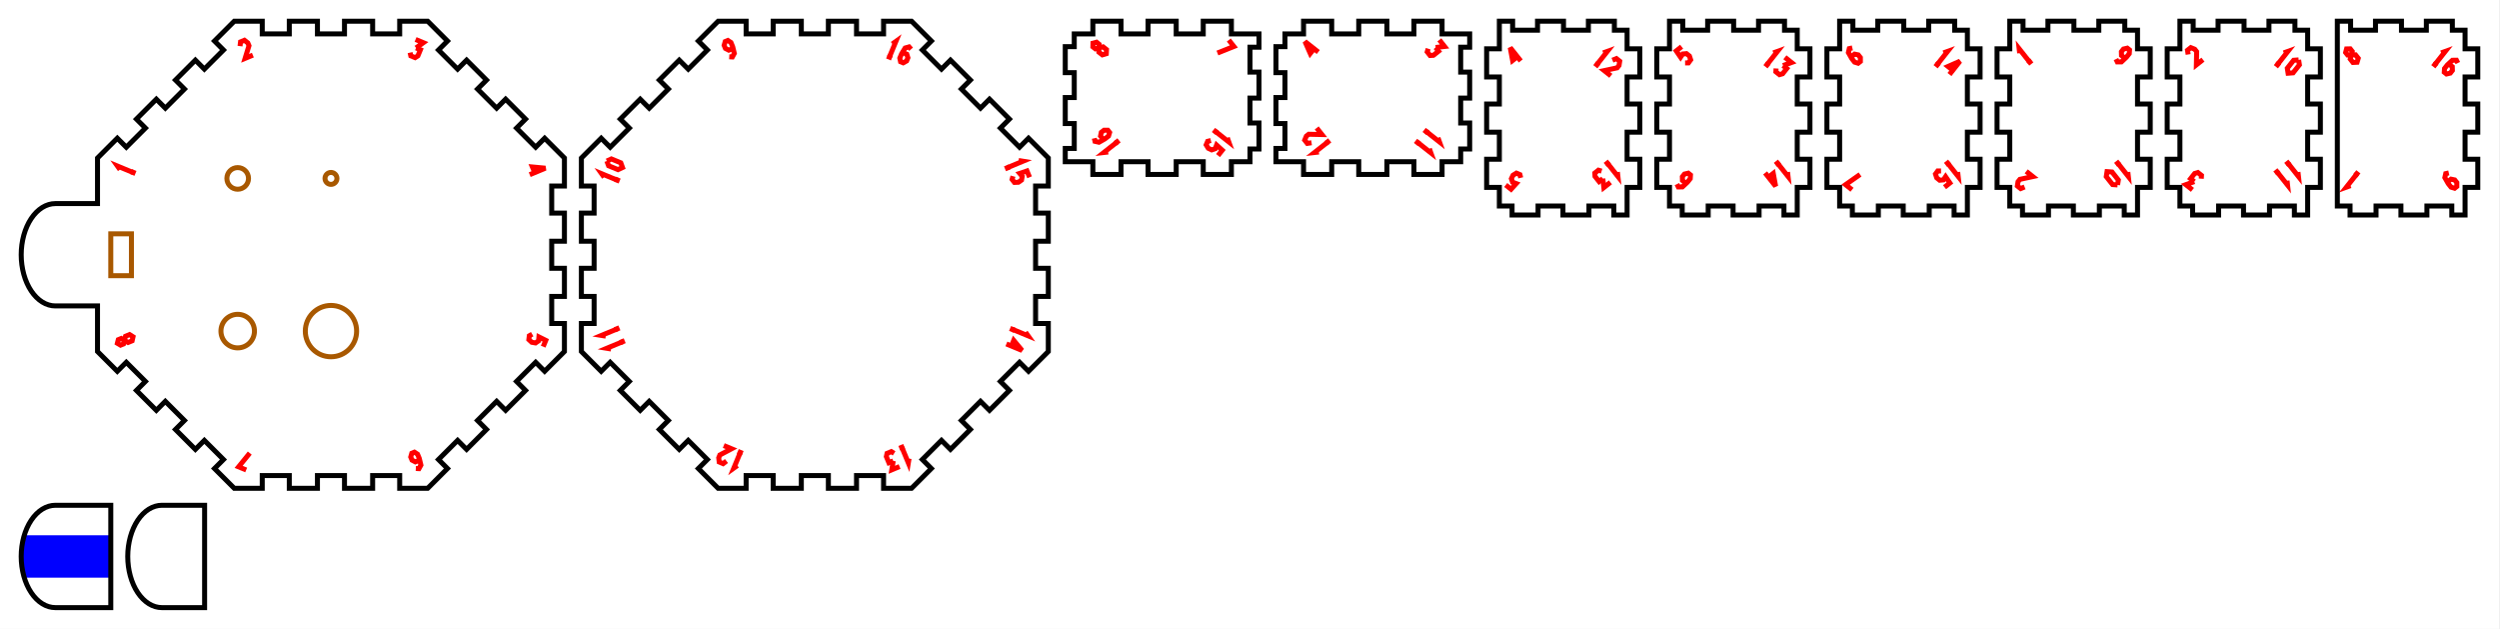
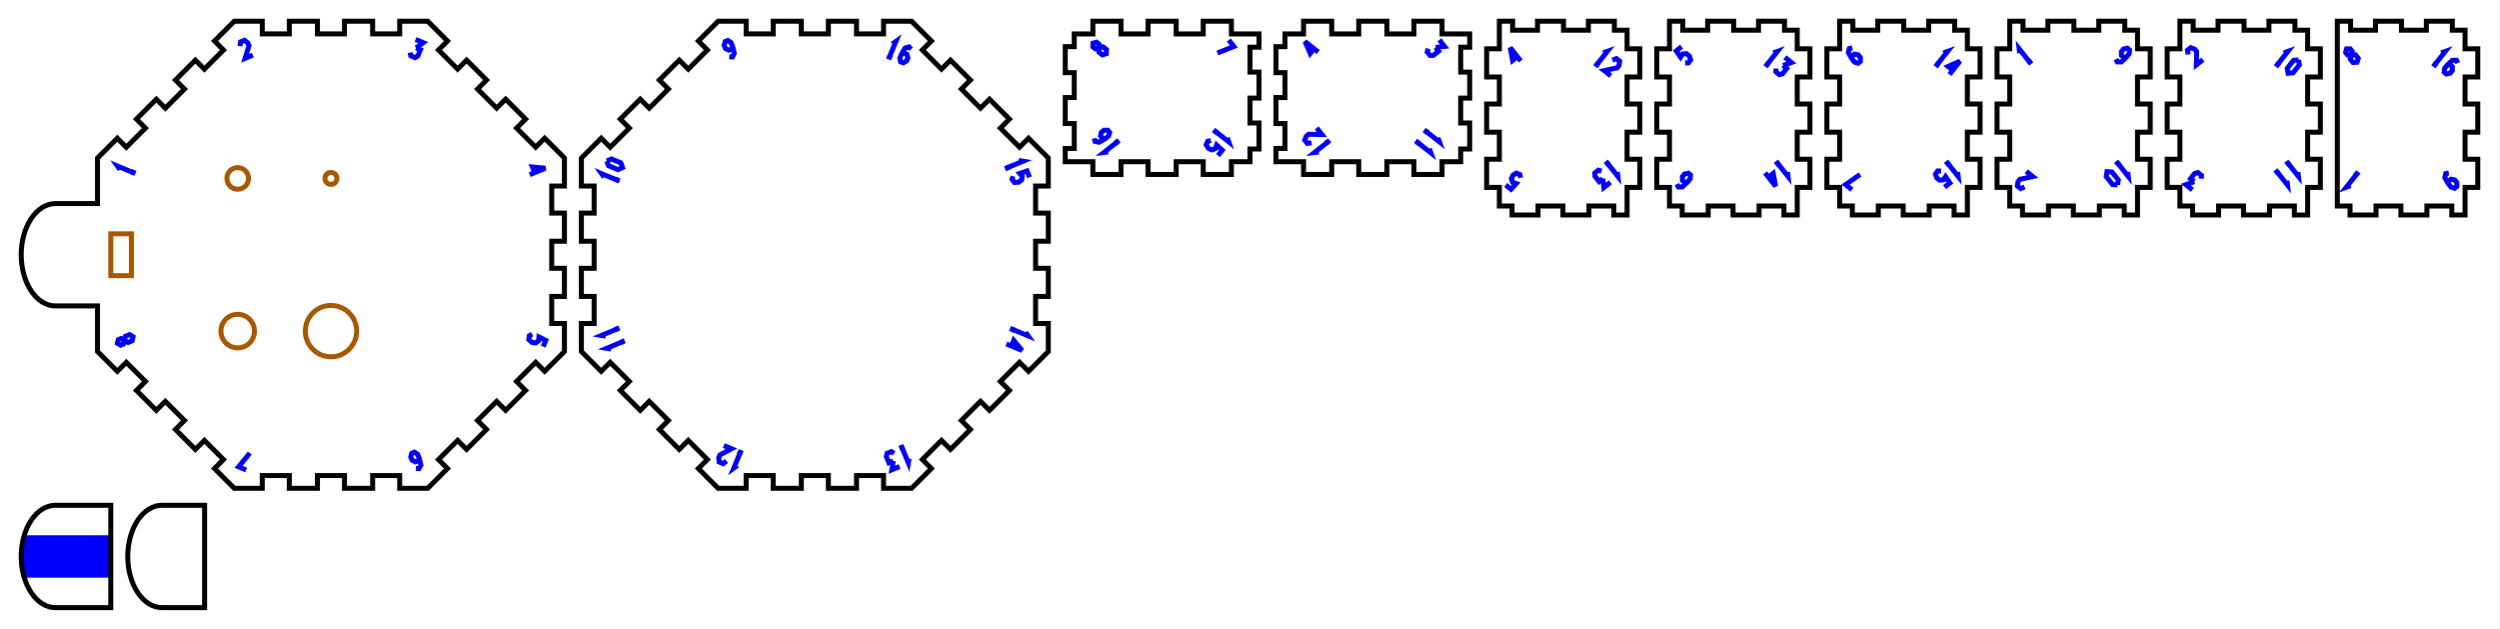
<svg xmlns="http://www.w3.org/2000/svg" width="589.43mm" height="148.26mm" viewBox="0 0 589.43 148.26">
  <rect x="0.0" y="0.0" width="589.43" height="148.26" fill="#ffffff" />
  <g fill="#0000ff" stroke="none">
    <path d="M 26.065,126.195 L 26.065,136.195 L 5.793,136.195 L 5.706,135.900 L 5.624,135.602 L 5.548,135.301 L 5.477,134.996 L 5.412,134.689 L 5.352,134.380 L 5.298,134.068 L 5.249,133.754 L 5.206,133.438 L 5.169,133.121 L 5.137,132.802 L 5.111,132.482 L 5.091,132.161 L 5.077,131.839 L 5.068,131.517 L 5.065,131.195 L 5.068,130.873 L 5.077,130.551 L 5.091,130.229 L 5.111,129.908 L 5.137,129.588 L 5.169,129.269 L 5.206,128.952 L 5.249,128.636 L 5.298,128.322 L 5.352,128.010 L 5.412,127.701 L 5.477,127.394 L 5.548,127.089 L 5.624,126.788 L 5.706,126.490 L 5.793,126.195 Z" />
  </g>
-   <g fill="none" stroke="#ff0000" stroke-width="1.179">
+   <g fill="none" stroke="#0000ff" stroke-width="1.179">
    <path d="M 56.617,10.877 L 56.738,9.874 L 57.655,9.494 L 58.450,10.118 L 58.725,10.783 L 57.811,13.759 L 59.644,13.000" />
    <path d="M 98.017,9.305 L 99.850,10.064 L 98.130,11.300" />
    <path d="M 98.130,11.300 L 99.161,11.727 L 98.564,13.168 L 97.907,13.589 L 96.899,13.171 L 96.731,12.409" />
    <path d="M 124.940,41.186 L 128.636,39.655 L 125.572,39.367 L 126.331,41.200" />
    <path d="M 128.114,81.735 L 128.730,80.246 L 127.115,79.443 L 127.041,80.352 L 126.313,80.855 L 125.424,80.702 L 124.735,80.067 L 124.845,79.174 L 125.526,78.784" />
    <path d="M 98.078,110.454 L 98.819,110.493 L 99.277,109.654 L 98.893,108.081 L 98.480,107.083 L 97.746,106.608 L 97.128,106.864 L 96.876,107.748 L 97.182,108.487 L 97.970,108.897 L 98.703,108.593 L 98.893,108.081" />
    <path d="M 58.067,110.806 L 56.280,110.066 L 58.911,106.826" />
    <path d="M 29.347,80.245 L 29.133,81.085 L 28.430,81.376 L 27.684,80.933 L 27.899,80.093 L 28.601,79.802 L 29.347,80.245 L 30.205,80.748 L 31.166,80.350 L 31.380,79.403 L 30.559,78.884 L 29.598,79.282 L 29.347,80.245" />
    <path d="M 28.307,39.992 L 27.703,39.151 L 31.399,40.682" />
    <path d="M 31.171,41.231 L 31.645,40.086" />
    <path d="M 172.002,13.388 L 172.743,13.427 L 173.201,12.588 L 172.817,11.015 L 172.404,10.017 L 171.670,9.542 L 171.052,9.798 L 170.800,10.682 L 171.106,11.421 L 171.894,11.831 L 172.627,11.527 L 172.817,11.015" />
    <path d="M 210.466,10.373 L 211.307,9.769 L 209.776,13.464" />
    <path d="M 209.226,13.236 L 210.372,13.711" />
    <path d="M 214.902,11.604 L 214.406,11.052 L 213.489,11.322 L 212.648,12.705 L 212.234,13.703 L 212.417,14.558 L 213.036,14.814 L 213.838,14.367 L 214.144,13.628 L 213.878,12.782 L 213.144,12.478 L 212.648,12.705" />
    <path d="M 240.252,37.847 L 241.274,38.014 L 237.579,39.545" />
    <path d="M 237.351,38.995 L 237.825,40.141" />
    <path d="M 242.843,41.801 L 242.226,40.311 L 240.515,40.886 L 241.106,41.580 L 240.947,42.452 L 240.210,42.972 L 239.274,43.010 L 238.720,42.300 L 238.926,41.544" />
    <path d="M 241.887,78.336 L 242.491,79.177 L 238.796,77.646" />
    <path d="M 239.024,77.096 L 238.549,78.242" />
    <path d="M 237.370,81.089 L 241.065,82.620 L 239.103,80.250 L 238.344,82.083" />
    <path d="M 214.413,108.122 L 214.246,109.144 L 212.715,105.449" />
    <path d="M 213.265,105.221 L 212.119,105.695" />
    <path d="M 212.178,110.001 L 210.345,110.760 L 210.687,108.670" />
    <path d="M 210.687,108.670 L 209.656,109.097 L 209.059,107.656 L 209.226,106.894 L 210.235,106.476 L 210.892,106.897" />
    <path d="M 173.924,109.757 L 173.083,110.361 L 174.614,106.666" />
    <path d="M 175.164,106.894 L 174.018,106.419" />
    <path d="M 171.352,108.692 L 170.557,109.315 L 169.640,108.935 L 169.519,107.933 L 169.794,107.267 L 172.546,105.809 L 170.713,105.050" />
    <path d="M 144.138,82.283 L 143.116,82.116 L 146.811,80.585" />
    <path d="M 147.039,81.135 L 146.565,79.989" />
    <path d="M 142.882,79.253 L 141.861,79.085 L 145.556,77.555" />
    <path d="M 145.784,78.105 L 145.309,76.959" />
    <path d="M 142.503,41.794 L 141.899,40.953 L 145.594,42.484" />
    <path d="M 145.366,43.034 L 145.841,41.888" />
    <path d="M 143.135,37.968 L 144.206,37.473 L 146.423,38.391 L 146.830,39.499 L 145.759,39.995 L 143.542,39.077 L 143.135,37.968" />
    <path d="M 259.211,11.295 L 258.372,11.517 L 257.776,11.046 L 257.798,10.179 L 258.637,9.957 L 259.233,10.428 L 259.211,11.295 L 259.190,12.290 L 260.006,12.934 L 260.937,12.659 L 260.990,11.689 L 260.174,11.044 L 259.211,11.295" />
    <path d="M 289.831,9.440 L 291.030,10.957 L 287.153,12.503" />
    <path d="M 289.480,32.489 L 289.832,33.463 L 286.693,30.983" />
    <path d="M 287.062,30.516 L 286.294,31.489" />
    <path d="M 287.291,36.679 L 288.291,35.414 L 286.955,34.201 L 286.637,35.055 L 285.799,35.342 L 284.985,34.952 L 284.495,34.153 L 284.844,33.323 L 285.605,33.134" />
    <path d="M 261.382,35.841 L 260.353,35.959 L 263.492,33.479" />
    <path d="M 263.861,33.946 L 263.092,32.973" />
    <path d="M 258.110,32.603 L 258.274,33.327 L 259.206,33.539 L 260.615,32.741 L 261.462,32.072 L 261.720,31.236 L 261.305,30.711 L 260.386,30.710 L 259.759,31.206 L 259.579,32.075 L 260.071,32.697 L 260.615,32.741" />
    <path d="M 310.938,12.270 L 307.799,9.790 L 309.042,12.605 L 310.272,11.048" />
    <path d="M 339.494,9.401 L 340.724,10.957 L 338.619,11.198" />
    <path d="M 338.619,11.198 L 339.311,12.073 L 338.087,13.040 L 337.308,13.087 L 336.632,12.231 L 336.857,11.484" />
    <path d="M 339.173,32.489 L 339.525,33.463 L 336.387,30.983" />
    <path d="M 336.756,30.516 L 335.987,31.489" />
    <path d="M 337.140,35.063 L 337.492,36.037 L 334.353,33.557" />
    <path d="M 334.722,33.090 L 333.954,34.063" />
    <path d="M 311.076,35.841 L 310.047,35.959 L 313.185,33.479" />
    <path d="M 313.554,33.946 L 312.786,32.973" />
    <path d="M 309.350,33.657 L 308.352,33.813 L 307.737,33.035 L 308.120,32.100 L 308.685,31.654 L 311.798,31.723 L 310.568,30.166" />
    <path d="M 358.695,14.370 L 356.215,11.231 L 356.773,14.257 L 358.330,13.027" />
    <path d="M 378.136,12.474 L 379.110,12.121 L 376.630,15.260" />
    <path d="M 376.163,14.891 L 377.136,15.660" />
    <path d="M 380.321,14.200 L 381.256,13.817 L 382.034,14.432 L 381.878,15.430 L 381.431,15.995 L 378.387,16.648 L 379.943,17.878" />
    <path d="M 381.488,40.571 L 381.606,41.600 L 379.126,38.461" />
    <path d="M 379.593,38.093 L 378.620,38.861" />
    <path d="M 379.849,42.988 L 378.293,44.218 L 378.052,42.114" />
    <path d="M 378.052,42.114 L 377.177,42.805 L 376.210,41.581 L 376.163,40.802 L 377.019,40.126 L 377.766,40.351" />
    <path d="M 355.145,43.617 L 356.410,44.616 L 357.623,43.281 L 356.768,42.962 L 356.482,42.125 L 356.872,41.311 L 357.671,40.820 L 358.500,41.170 L 358.689,41.931" />
    <path d="M 396.637,11.000 L 395.372,12.000 L 396.391,13.489 L 396.898,12.731 L 397.780,12.647 L 398.481,13.214 L 398.774,14.104 L 398.241,14.831 L 397.457,14.839" />
    <path d="M 418.266,12.474 L 419.240,12.121 L 416.760,15.260" />
    <path d="M 416.293,14.891 L 417.266,15.660" />
    <path d="M 420.996,13.509 L 422.553,14.739 L 420.561,15.460" />
    <path d="M 420.561,15.460 L 421.437,16.152 L 420.470,17.376 L 419.723,17.601 L 418.867,16.925 L 418.913,16.146" />
    <path d="M 421.618,40.571 L 421.736,41.600 L 419.256,38.461" />
    <path d="M 419.723,38.093 L 418.750,38.861" />
    <path d="M 416.332,40.772 L 418.812,43.910 L 418.254,40.884 L 416.698,42.114" />
    <path d="M 395.532,43.412 L 395.859,44.078 L 396.815,44.069 L 398.001,42.967 L 398.671,42.120 L 398.728,41.247 L 398.202,40.832 L 397.308,41.043 L 396.812,41.671 L 396.838,42.558 L 397.461,43.050 L 398.001,42.967" />
    <path d="M 436.907,11.298 L 436.183,11.462 L 435.972,12.394 L 436.769,13.803 L 437.438,14.650 L 438.274,14.908 L 438.799,14.493 L 438.801,13.574 L 438.305,12.946 L 437.436,12.766 L 436.813,13.258 L 436.769,13.803" />
    <path d="M 458.396,12.474 L 459.370,12.121 L 456.890,15.260" />
    <path d="M 456.423,14.891 L 457.396,15.660" />
    <path d="M 459.814,17.570 L 462.294,14.432 L 459.479,15.674 L 461.036,16.904" />
    <path d="M 461.748,40.571 L 461.866,41.600 L 459.386,38.461" />
    <path d="M 459.853,38.093 L 458.880,38.861" />
    <path d="M 458.650,44.141 L 459.915,43.142 L 458.896,41.652 L 458.389,42.410 L 457.507,42.495 L 456.806,41.927 L 456.514,41.037 L 457.046,40.310 L 457.830,40.303" />
    <path d="M 436.826,44.739 L 435.308,43.540 L 438.722,41.139" />
    <path d="M 476.372,12.536 L 476.255,11.508 L 478.735,14.646" />
    <path d="M 478.268,15.015 L 479.241,14.247" />
    <path d="M 499.084,13.934 L 499.411,14.600 L 500.367,14.591 L 501.553,13.489 L 502.223,12.642 L 502.280,11.769 L 501.754,11.354 L 500.860,11.565 L 500.364,12.193 L 500.390,13.080 L 501.013,13.572 L 501.553,13.489" />
    <path d="M 501.878,40.571 L 501.996,41.600 L 499.516,38.461" />
    <path d="M 499.983,38.093 L 499.010,38.861" />
    <path d="M 499.461,43.603 L 498.284,43.513 L 496.796,41.630 L 496.981,40.464 L 498.158,40.554 L 499.646,42.437 L 499.461,43.603" />
    <path d="M 477.540,44.080 L 476.605,44.463 L 475.827,43.848 L 475.983,42.850 L 476.430,42.285 L 479.474,41.631 L 477.918,40.401" />
    <path d="M 516.113,12.844 L 515.957,11.846 L 516.735,11.231 L 517.670,11.614 L 518.116,12.179 L 518.048,15.292 L 519.604,14.062" />
    <path d="M 538.656,12.474 L 539.630,12.121 L 537.150,15.260" />
    <path d="M 536.683,14.891 L 537.656,15.660" />
    <path d="M 542.165,14.124 L 542.350,15.290 L 540.862,17.173 L 539.685,17.263 L 539.500,16.097 L 540.988,14.214 L 542.165,14.124" />
    <path d="M 542.008,40.571 L 542.126,41.600 L 539.646,38.461" />
    <path d="M 540.113,38.093 L 539.140,38.861" />
    <path d="M 539.435,42.605 L 539.552,43.633 L 537.072,40.495" />
    <path d="M 537.539,40.126 L 536.566,40.895" />
    <path d="M 517.124,44.770 L 515.568,43.540 L 517.559,42.820" />
    <path d="M 517.559,42.820 L 516.684,42.128 L 517.651,40.904 L 518.398,40.678 L 519.254,41.355 L 519.207,42.134" />
    <path d="M 554.592,12.951 L 553.725,12.973 L 553.254,12.377 L 553.476,11.538 L 554.343,11.516 L 554.814,12.112 L 554.592,12.951 L 554.341,13.914 L 554.986,14.730 L 555.956,14.677 L 556.231,13.746 L 555.587,12.930 L 554.592,12.951" />
    <path d="M 575.786,12.474 L 576.760,12.121 L 574.280,15.260" />
    <path d="M 573.813,14.891 L 574.786,15.660" />
    <path d="M 579.719,14.867 L 579.392,14.201 L 578.436,14.211 L 577.250,15.312 L 576.580,16.160 L 576.523,17.032 L 577.048,17.447 L 577.942,17.236 L 578.438,16.608 L 578.412,15.721 L 577.790,15.229 L 577.250,15.312" />
    <path d="M 577.589,40.776 L 576.865,40.940 L 576.654,41.872 L 577.451,43.281 L 578.120,44.128 L 578.956,44.386 L 579.481,43.971 L 579.483,43.052 L 578.987,42.424 L 578.118,42.244 L 577.495,42.736 L 577.451,43.281" />
    <path d="M 554.411,43.772 L 553.437,44.124 L 555.917,40.986" />
    <path d="M 556.384,41.355 L 555.411,40.586" />
  </g>
  <g fill="none" stroke="#a85800" stroke-width="1.179">
    <path d="M 26.130,65.000 L 31.000,65.000 L 31.000,55.130 L 26.130,55.130 Z" />
    <circle cx="78.065" cy="42.065" r="1.408" />
    <circle cx="56.065" cy="42.065" r="2.552" />
    <circle cx="56.065" cy="78.065" r="3.955" />
    <circle cx="78.065" cy="78.065" r="6.051" />
  </g>
  <g fill="none" stroke="#000000" stroke-width="1.179">
    <path d="M 55.256,5.000 L 61.857,5.000 L 61.857,8.000 L 68.236,8.000 L 68.236,5.000 L 74.875,5.000 L 74.875,8.000 L 81.255,8.000 L 81.255,5.000 L 87.894,5.000 L 87.894,8.000 L 94.273,8.000 L 94.273,5.000 L 100.874,5.000 L 105.541,9.668 L 103.420,11.789 L 107.931,16.300 L 110.052,14.178 L 114.746,18.873 L 112.625,20.994 L 117.136,25.505 L 119.257,23.384 L 123.952,28.078 L 121.830,30.199 L 126.341,34.710 L 128.462,32.589 L 133.130,37.256 L 133.130,43.857 L 130.130,43.857 L 130.130,50.236 L 133.130,50.236 L 133.130,56.875 L 130.130,56.875 L 130.130,63.255 L 133.130,63.255 L 133.130,69.894 L 130.130,69.894 L 130.130,76.273 L 133.130,76.273 L 133.130,82.874 L 128.462,87.541 L 126.341,85.420 L 121.830,89.931 L 123.952,92.052 L 119.257,96.746 L 117.136,94.625 L 112.625,99.136 L 114.746,101.257 L 110.052,105.952 L 107.931,103.830 L 103.420,108.341 L 105.541,110.462 L 100.874,115.130 L 94.273,115.130 L 94.273,112.130 L 87.894,112.130 L 87.894,115.130 L 81.255,115.130 L 81.255,112.130 L 74.875,112.130 L 74.875,115.130 L 68.236,115.130 L 68.236,112.130 L 61.857,112.130 L 61.857,115.130 L 55.256,115.130 L 50.589,110.462 L 52.710,108.341 L 48.199,103.830 L 46.078,105.952 L 41.384,101.257 L 43.505,99.136 L 38.994,94.625 L 36.873,96.746 L 32.178,92.052 L 34.300,89.931 L 29.789,85.420 L 27.668,87.541 L 23.000,82.874 L 23.000,72.130 L 13.063,72.130 L 12.271,72.072 L 11.486,71.897 L 10.716,71.608 L 9.969,71.207 L 9.253,70.699 L 8.574,70.089 L 7.939,69.382 L 7.354,68.586 L 6.824,67.709 L 6.354,66.758 L 5.948,65.744 L 5.611,64.675 L 5.346,63.561 L 5.154,62.415 L 5.039,61.245 L 5.000,60.065 L 5.039,58.885 L 5.154,57.715 L 5.346,56.569 L 5.611,55.455 L 5.948,54.386 L 6.354,53.372 L 6.824,52.421 L 7.354,51.544 L 7.939,50.748 L 8.574,50.041 L 9.253,49.431 L 9.969,48.923 L 10.716,48.522 L 11.486,48.233 L 12.271,48.058 L 13.063,48.000 L 23.000,48.000 L 23.000,37.256 L 27.668,32.589 L 29.789,34.710 L 34.300,30.199 L 32.178,28.078 L 36.873,23.384 L 38.994,25.505 L 43.505,20.994 L 41.384,18.873 L 46.078,14.178 L 48.199,16.300 L 52.710,11.789 L 50.589,9.668 Z" />
    <path d="M 169.386,5.000 L 175.987,5.000 L 175.987,8.000 L 182.366,8.000 L 182.366,5.000 L 189.005,5.000 L 189.005,8.000 L 195.385,8.000 L 195.385,5.000 L 202.024,5.000 L 202.024,8.000 L 208.403,8.000 L 208.403,5.000 L 215.004,5.000 L 219.671,9.668 L 217.550,11.789 L 222.061,16.300 L 224.182,14.178 L 228.876,18.873 L 226.755,20.994 L 231.266,25.505 L 233.387,23.384 L 238.082,28.078 L 235.960,30.199 L 240.471,34.710 L 242.592,32.589 L 247.260,37.256 L 247.260,43.857 L 244.260,43.857 L 244.260,50.236 L 247.260,50.236 L 247.260,56.875 L 244.260,56.875 L 244.260,63.255 L 247.260,63.255 L 247.260,69.894 L 244.260,69.894 L 244.260,76.273 L 247.260,76.273 L 247.260,82.874 L 242.592,87.541 L 240.471,85.420 L 235.960,89.931 L 238.082,92.052 L 233.387,96.746 L 231.266,94.625 L 226.755,99.136 L 228.876,101.257 L 224.182,105.952 L 222.061,103.830 L 217.550,108.341 L 219.671,110.462 L 215.004,115.130 L 208.403,115.130 L 208.403,112.130 L 202.024,112.130 L 202.024,115.130 L 195.385,115.130 L 195.385,112.130 L 189.005,112.130 L 189.005,115.130 L 182.366,115.130 L 182.366,112.130 L 175.987,112.130 L 175.987,115.130 L 169.386,115.130 L 164.719,110.462 L 166.840,108.341 L 162.329,103.830 L 160.208,105.952 L 155.514,101.257 L 157.635,99.136 L 153.124,94.625 L 151.003,96.746 L 146.308,92.052 L 148.430,89.931 L 143.919,85.420 L 141.798,87.541 L 137.130,82.874 L 137.130,76.273 L 140.130,76.273 L 140.130,69.894 L 137.130,69.894 L 137.130,63.255 L 140.130,63.255 L 140.130,56.875 L 137.130,56.875 L 137.130,50.236 L 140.130,50.236 L 140.130,43.857 L 137.130,43.857 L 137.130,37.256 L 141.798,32.589 L 143.919,34.710 L 148.430,30.199 L 146.308,28.078 L 151.003,23.384 L 153.124,25.505 L 157.635,20.994 L 155.514,18.873 L 160.208,14.178 L 162.329,16.300 L 166.840,11.789 L 164.719,9.668 Z" />
    <path d="M 253.381,8.000 L 257.769,8.000 L 257.769,5.000 L 264.408,5.000 L 264.408,8.000 L 270.787,8.000 L 270.787,5.000 L 277.426,5.000 L 277.426,8.000 L 283.805,8.000 L 283.805,5.000 L 290.444,5.000 L 290.444,8.000 L 296.953,8.000 L 296.953,11.130 L 294.832,11.130 L 294.832,17.000 L 296.953,17.000 L 296.953,23.130 L 294.832,23.130 L 294.832,29.000 L 296.953,29.000 L 296.953,35.130 L 294.832,35.130 L 294.832,38.130 L 290.444,38.130 L 290.444,41.130 L 283.805,41.130 L 283.805,38.130 L 277.426,38.130 L 277.426,41.130 L 270.787,41.130 L 270.787,38.130 L 264.408,38.130 L 264.408,41.130 L 257.769,41.130 L 257.769,38.130 L 251.260,38.130 L 251.260,35.000 L 253.381,35.000 L 253.381,29.130 L 251.260,29.130 L 251.260,23.000 L 253.381,23.000 L 253.381,17.130 L 251.260,17.130 L 251.260,11.000 L 253.381,11.000 Z" />
    <path d="M 303.075,8.000 L 307.463,8.000 L 307.463,5.000 L 314.102,5.000 L 314.102,8.000 L 320.481,8.000 L 320.481,5.000 L 327.120,5.000 L 327.120,8.000 L 333.499,8.000 L 333.499,5.000 L 340.138,5.000 L 340.138,8.000 L 346.647,8.000 L 346.647,11.130 L 344.526,11.130 L 344.526,17.000 L 346.647,17.000 L 346.647,23.130 L 344.526,23.130 L 344.526,29.000 L 346.647,29.000 L 346.647,35.130 L 344.526,35.130 L 344.526,38.130 L 340.138,38.130 L 340.138,41.130 L 333.499,41.130 L 333.499,38.130 L 327.120,38.130 L 327.120,41.130 L 320.481,41.130 L 320.481,38.130 L 314.102,38.130 L 314.102,41.130 L 307.463,41.130 L 307.463,38.130 L 300.953,38.130 L 300.953,35.000 L 303.075,35.000 L 303.075,29.130 L 300.953,29.130 L 300.953,23.000 L 303.075,23.000 L 303.075,17.130 L 300.953,17.130 L 300.953,11.000 L 303.075,11.000 Z" />
    <path d="M 353.647,5.000 L 356.777,5.000 L 356.777,7.121 L 362.647,7.121 L 362.647,5.000 L 368.777,5.000 L 368.777,7.121 L 374.647,7.121 L 374.647,5.000 L 380.777,5.000 L 380.777,7.121 L 383.777,7.121 L 383.777,11.509 L 386.777,11.509 L 386.777,18.148 L 383.777,18.148 L 383.777,24.527 L 386.777,24.527 L 386.777,31.166 L 383.777,31.166 L 383.777,37.545 L 386.777,37.545 L 386.777,44.184 L 383.777,44.184 L 383.777,50.693 L 380.647,50.693 L 380.647,48.572 L 374.777,48.572 L 374.777,50.693 L 368.647,50.693 L 368.647,48.572 L 362.777,48.572 L 362.777,50.693 L 356.647,50.693 L 356.647,48.572 L 353.647,48.572 L 353.647,44.184 L 350.647,44.184 L 350.647,37.545 L 353.647,37.545 L 353.647,31.166 L 350.647,31.166 L 350.647,24.527 L 353.647,24.527 L 353.647,18.148 L 350.647,18.148 L 350.647,11.509 L 353.647,11.509 Z" />
    <path d="M 393.777,5.000 L 396.907,5.000 L 396.907,7.121 L 402.777,7.121 L 402.777,5.000 L 408.907,5.000 L 408.907,7.121 L 414.777,7.121 L 414.777,5.000 L 420.907,5.000 L 420.907,7.121 L 423.907,7.121 L 423.907,11.509 L 426.907,11.509 L 426.907,18.148 L 423.907,18.148 L 423.907,24.527 L 426.907,24.527 L 426.907,31.166 L 423.907,31.166 L 423.907,37.545 L 426.907,37.545 L 426.907,44.184 L 423.907,44.184 L 423.907,50.693 L 420.777,50.693 L 420.777,48.572 L 414.907,48.572 L 414.907,50.693 L 408.777,50.693 L 408.777,48.572 L 402.907,48.572 L 402.907,50.693 L 396.777,50.693 L 396.777,48.572 L 393.777,48.572 L 393.777,44.184 L 390.777,44.184 L 390.777,37.545 L 393.777,37.545 L 393.777,31.166 L 390.777,31.166 L 390.777,24.527 L 393.777,24.527 L 393.777,18.148 L 390.777,18.148 L 390.777,11.509 L 393.777,11.509 Z" />
    <path d="M 433.907,5.000 L 437.037,5.000 L 437.037,7.121 L 442.907,7.121 L 442.907,5.000 L 449.037,5.000 L 449.037,7.121 L 454.907,7.121 L 454.907,5.000 L 461.037,5.000 L 461.037,7.121 L 464.037,7.121 L 464.037,11.509 L 467.037,11.509 L 467.037,18.148 L 464.037,18.148 L 464.037,24.527 L 467.037,24.527 L 467.037,31.166 L 464.037,31.166 L 464.037,37.545 L 467.037,37.545 L 467.037,44.184 L 464.037,44.184 L 464.037,50.693 L 460.907,50.693 L 460.907,48.572 L 455.037,48.572 L 455.037,50.693 L 448.907,50.693 L 448.907,48.572 L 443.037,48.572 L 443.037,50.693 L 436.907,50.693 L 436.907,48.572 L 433.907,48.572 L 433.907,44.184 L 430.907,44.184 L 430.907,37.545 L 433.907,37.545 L 433.907,31.166 L 430.907,31.166 L 430.907,24.527 L 433.907,24.527 L 433.907,18.148 L 430.907,18.148 L 430.907,11.509 L 433.907,11.509 Z" />
    <path d="M 474.037,5.000 L 477.167,5.000 L 477.167,7.121 L 483.037,7.121 L 483.037,5.000 L 489.167,5.000 L 489.167,7.121 L 495.037,7.121 L 495.037,5.000 L 501.167,5.000 L 501.167,7.121 L 504.167,7.121 L 504.167,11.509 L 507.167,11.509 L 507.167,18.148 L 504.167,18.148 L 504.167,24.527 L 507.167,24.527 L 507.167,31.166 L 504.167,31.166 L 504.167,37.545 L 507.167,37.545 L 507.167,44.184 L 504.167,44.184 L 504.167,50.693 L 501.037,50.693 L 501.037,48.572 L 495.167,48.572 L 495.167,50.693 L 489.037,50.693 L 489.037,48.572 L 483.167,48.572 L 483.167,50.693 L 477.037,50.693 L 477.037,48.572 L 474.037,48.572 L 474.037,44.184 L 471.037,44.184 L 471.037,37.545 L 474.037,37.545 L 474.037,31.166 L 471.037,31.166 L 471.037,24.527 L 474.037,24.527 L 474.037,18.148 L 471.037,18.148 L 471.037,11.509 L 474.037,11.509 Z" />
    <path d="M 514.167,5.000 L 517.297,5.000 L 517.297,7.121 L 523.167,7.121 L 523.167,5.000 L 529.297,5.000 L 529.297,7.121 L 535.167,7.121 L 535.167,5.000 L 541.297,5.000 L 541.297,7.121 L 544.297,7.121 L 544.297,11.509 L 547.297,11.509 L 547.297,18.148 L 544.297,18.148 L 544.297,24.527 L 547.297,24.527 L 547.297,31.166 L 544.297,31.166 L 544.297,37.545 L 547.297,37.545 L 547.297,44.184 L 544.297,44.184 L 544.297,50.693 L 541.167,50.693 L 541.167,48.572 L 535.297,48.572 L 535.297,50.693 L 529.167,50.693 L 529.167,48.572 L 523.297,48.572 L 523.297,50.693 L 517.167,50.693 L 517.167,48.572 L 514.167,48.572 L 514.167,44.184 L 511.167,44.184 L 511.167,37.545 L 514.167,37.545 L 514.167,31.166 L 511.167,31.166 L 511.167,24.527 L 514.167,24.527 L 514.167,18.148 L 511.167,18.148 L 511.167,11.509 L 514.167,11.509 Z" />
    <path d="M 551.297,5.000 L 554.427,5.000 L 554.427,7.121 L 560.297,7.121 L 560.297,5.000 L 566.427,5.000 L 566.427,7.121 L 572.297,7.121 L 572.297,5.000 L 578.427,5.000 L 578.427,7.121 L 581.427,7.121 L 581.427,11.509 L 584.427,11.509 L 584.427,18.148 L 581.427,18.148 L 581.427,24.527 L 584.427,24.527 L 584.427,31.166 L 581.427,31.166 L 581.427,37.545 L 584.427,37.545 L 584.427,44.184 L 581.427,44.184 L 581.427,50.693 L 578.297,50.693 L 578.297,48.572 L 572.427,48.572 L 572.427,50.693 L 566.297,50.693 L 566.297,48.572 L 560.427,48.572 L 560.427,50.693 L 554.297,50.693 L 554.297,48.572 L 551.297,48.572 Z" />
    <path d="M 26.130,119.130 L 26.130,143.260 L 13.063,143.260 L 12.271,143.202 L 11.486,143.027 L 10.716,142.738 L 9.969,142.337 L 9.253,141.829 L 8.574,141.219 L 7.939,140.512 L 7.354,139.716 L 6.824,138.839 L 6.354,137.888 L 5.948,136.874 L 5.611,135.805 L 5.346,134.691 L 5.154,133.545 L 5.039,132.375 L 5.000,131.195 L 5.039,130.015 L 5.154,128.845 L 5.346,127.699 L 5.611,126.585 L 5.948,125.516 L 6.354,124.502 L 6.824,123.551 L 7.354,122.674 L 7.939,121.878 L 8.574,121.171 L 9.253,120.561 L 9.969,120.053 L 10.716,119.652 L 11.486,119.363 L 12.271,119.188 L 13.063,119.130 Z" />
    <path d="M 48.260,119.130 L 48.260,143.260 L 38.193,143.260 L 37.401,143.202 L 36.616,143.027 L 35.846,142.738 L 35.099,142.337 L 34.383,141.829 L 33.704,141.219 L 33.069,140.512 L 32.484,139.716 L 31.954,138.839 L 31.484,137.888 L 31.078,136.874 L 30.741,135.805 L 30.476,134.691 L 30.284,133.545 L 30.169,132.375 L 30.130,131.195 L 30.169,130.015 L 30.284,128.845 L 30.476,127.699 L 30.741,126.585 L 31.078,125.516 L 31.484,124.502 L 31.954,123.551 L 32.484,122.674 L 33.069,121.878 L 33.704,121.171 L 34.383,120.561 L 35.099,120.053 L 35.846,119.652 L 36.616,119.363 L 37.401,119.188 L 38.193,119.130 Z" />
  </g>
</svg>
